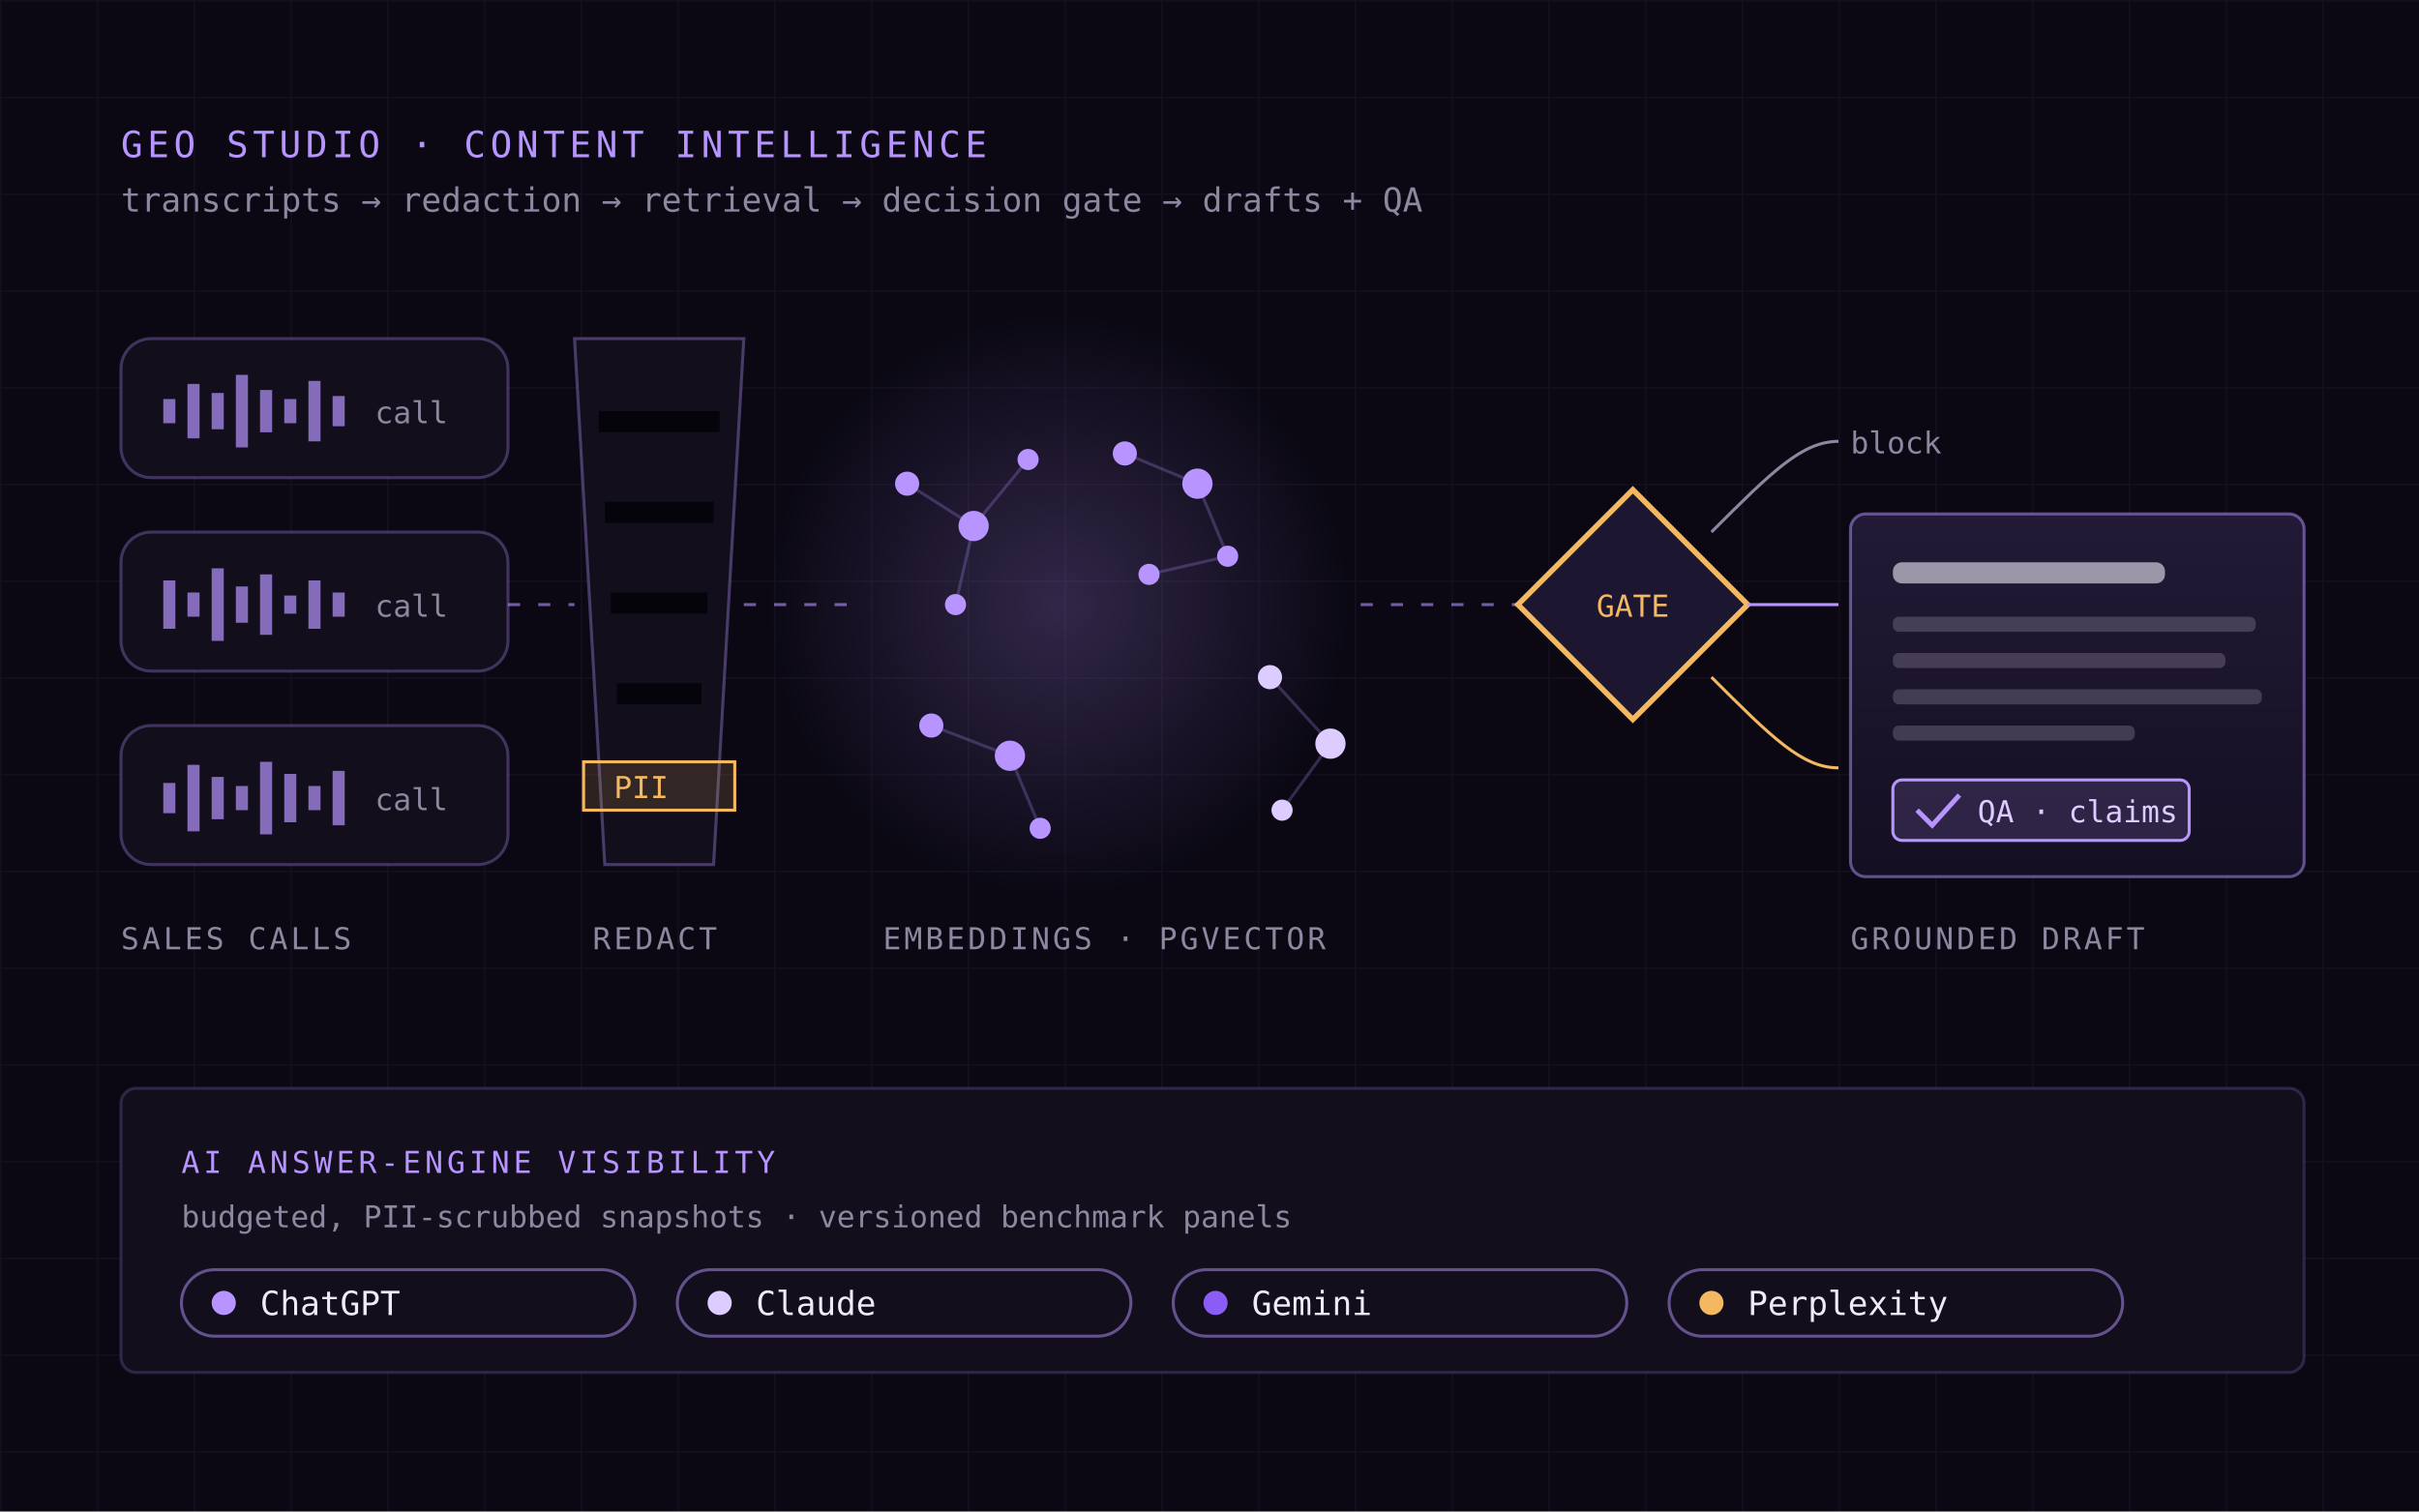
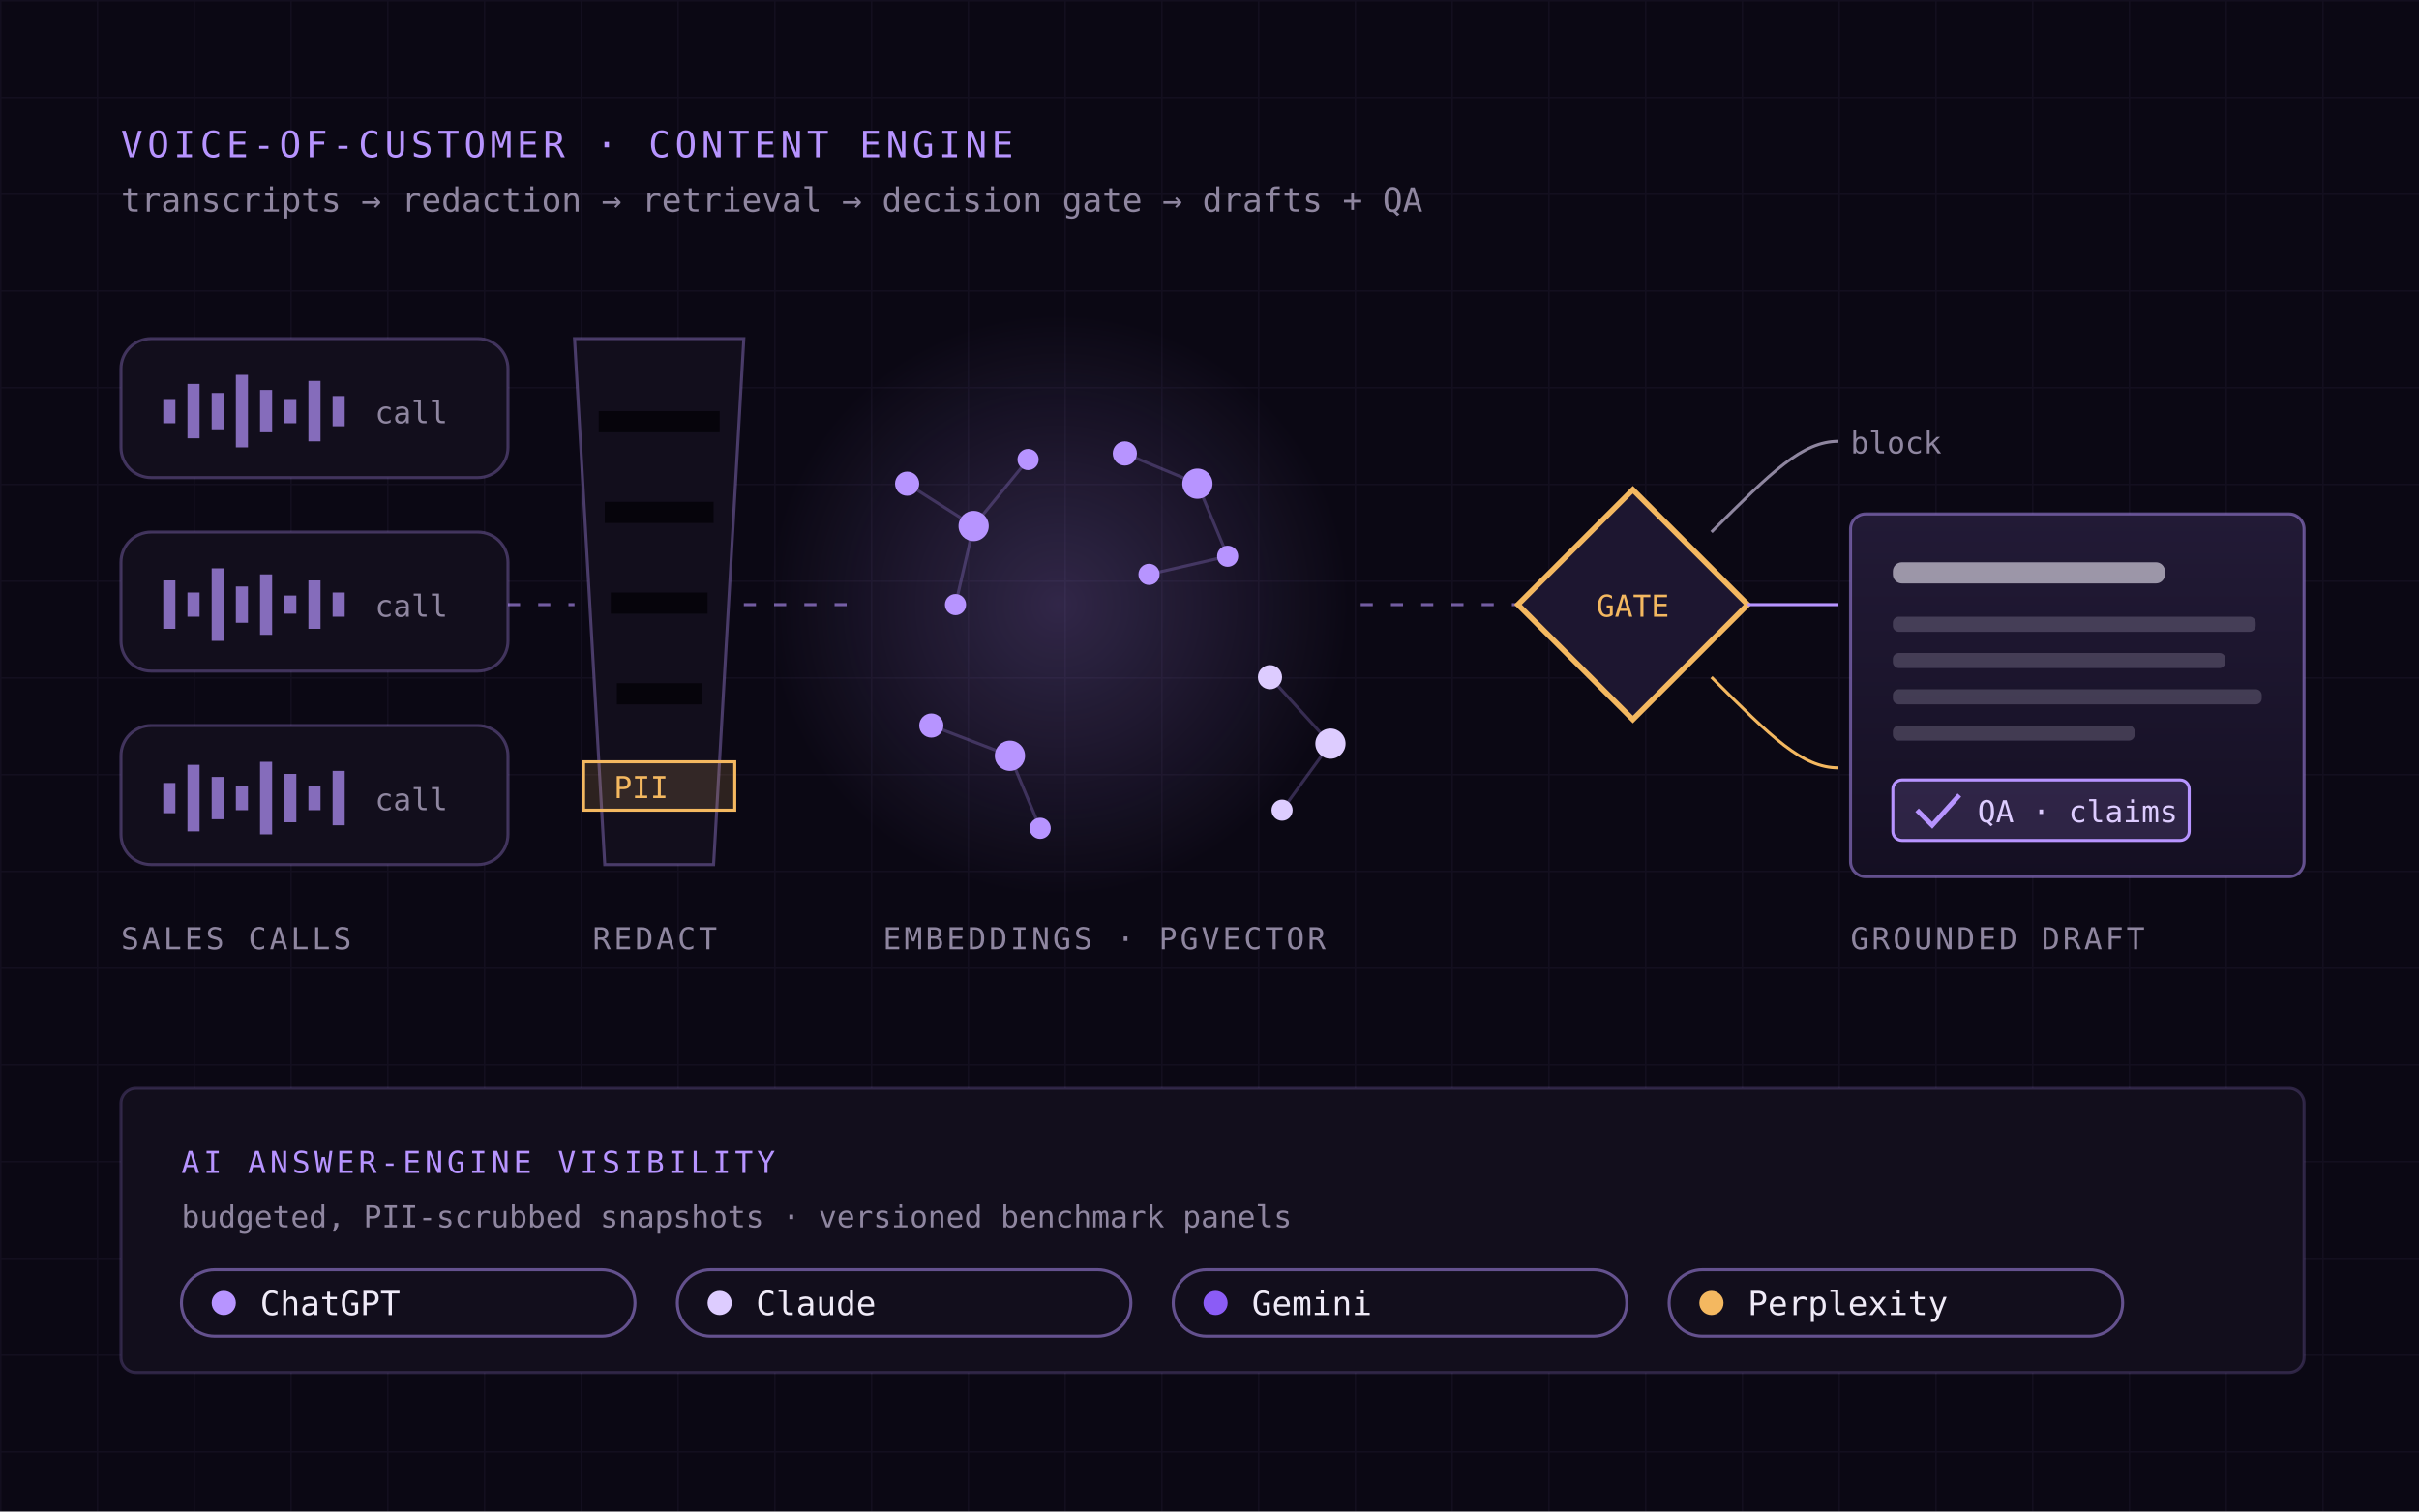
<svg xmlns="http://www.w3.org/2000/svg" viewBox="0 0 800 500" font-family="JetBrains Mono, Consolas, Menlo, monospace">
  <defs>
    <pattern id="g" width="32" height="32" patternUnits="userSpaceOnUse">
      <path d="M32 0H0v32" fill="none" stroke="#b794ff" stroke-opacity=".05" />
    </pattern>
    <radialGradient id="cl" cx=".5" cy=".5" r=".5">
      <stop offset="0" stop-color="#b794ff" stop-opacity=".22" />
      <stop offset="1" stop-color="#b794ff" stop-opacity="0" />
    </radialGradient>
    <linearGradient id="paper" x1="0" y1="0" x2="0" y2="1">
      <stop offset="0" stop-color="#221a36" />
      <stop offset="1" stop-color="#140f22" />
    </linearGradient>
    <style>
      .flow { stroke-dasharray: 4 6; animation: flow 1.6s linear infinite; }
      .pulse { animation: pulse 3s ease-in-out infinite; }
      @keyframes flow { to { stroke-dashoffset: -20; } }
      @keyframes pulse { 0%, 100% { opacity: .55; } 50% { opacity: 1; } }
      @media (prefers-reduced-motion: reduce) { .flow, .pulse { animation: none; } }
    </style>
  </defs>
  <rect width="800" height="500" fill="#0b0814" />
  <rect width="800" height="500" fill="url(#g)" />
-   <text x="40" y="52" fill="#b794ff" font-size="12" letter-spacing="1.5">GEO STUDIO · CONTENT INTELLIGENCE</text>
+   <text x="40" y="52" fill="#b794ff" font-size="12" letter-spacing="1.5">VOICE-OF-CUSTOMER · CONTENT ENGINE</text>
  <text x="40" y="70" fill="#8f86a0" font-size="11">transcripts → redaction → retrieval → decision gate → drafts + QA</text>
  <g font-size="10" fill="#8f86a0">
    <g transform="translate(40 112)">
      <rect width="128" height="46" rx="10" fill="#120e1c" stroke="#b794ff" stroke-opacity=".3" />
      <g fill="#b794ff" fill-opacity=".7">
        <rect x="14" y="20" width="4" height="8" />
        <rect x="22" y="15" width="4" height="18" />
        <rect x="30" y="18" width="4" height="12" />
        <rect x="38" y="12" width="4" height="24" />
        <rect x="46" y="17" width="4" height="14" />
        <rect x="54" y="20" width="4" height="8" />
        <rect x="62" y="14" width="4" height="20" />
        <rect x="70" y="19" width="4" height="10" />
      </g>
      <text x="84" y="28">call</text>
    </g>
    <g transform="translate(40 176)">
      <rect width="128" height="46" rx="10" fill="#120e1c" stroke="#b794ff" stroke-opacity=".3" />
      <g fill="#b794ff" fill-opacity=".7">
        <rect x="14" y="16" width="4" height="16" />
        <rect x="22" y="20" width="4" height="8" />
        <rect x="30" y="12" width="4" height="24" />
        <rect x="38" y="18" width="4" height="12" />
        <rect x="46" y="14" width="4" height="20" />
        <rect x="54" y="21" width="4" height="6" />
        <rect x="62" y="16" width="4" height="16" />
        <rect x="70" y="20" width="4" height="8" />
      </g>
      <text x="84" y="28">call</text>
    </g>
    <g transform="translate(40 240)">
      <rect width="128" height="46" rx="10" fill="#120e1c" stroke="#b794ff" stroke-opacity=".3" />
      <g fill="#b794ff" fill-opacity=".7">
        <rect x="14" y="19" width="4" height="10" />
        <rect x="22" y="13" width="4" height="22" />
        <rect x="30" y="17" width="4" height="14" />
        <rect x="38" y="20" width="4" height="8" />
        <rect x="46" y="12" width="4" height="24" />
        <rect x="54" y="16" width="4" height="16" />
        <rect x="62" y="20" width="4" height="8" />
        <rect x="70" y="15" width="4" height="18" />
      </g>
      <text x="84" y="28">call</text>
    </g>
    <text x="40" y="314" letter-spacing="1">SALES CALLS</text>
  </g>
  <path d="M190 112h56l-10 174h-36z" fill="#120e1c" stroke="#b794ff" stroke-opacity=".35" />
  <g fill="#06040b">
    <rect x="198" y="136" width="40" height="7" />
    <rect x="200" y="166" width="36" height="7" />
    <rect x="202" y="196" width="32" height="7" />
    <rect x="204" y="226" width="28" height="7" />
  </g>
  <rect x="193" y="252" width="50" height="16" fill="#f4b860" fill-opacity=".15" stroke="#f4b860" />
  <text x="203" y="264" fill="#f4b860" font-size="10">PII</text>
  <text x="196" y="314" fill="#8f86a0" font-size="10" letter-spacing="1">REDACT</text>
  <circle cx="350" cy="200" r="96" fill="url(#cl)" />
  <g stroke="#b794ff" stroke-opacity=".25" fill="none">
    <path d="M300 160l22 14 18-22M322 174l-6 26M372 150l24 10 10 24-26 6M420 224l20 22-16 22M308 240l26 10 10 24" />
  </g>
  <g fill="#b794ff">
    <circle cx="300" cy="160" r="4" />
    <circle cx="322" cy="174" r="5" />
    <circle cx="340" cy="152" r="3.5" />
    <circle cx="316" cy="200" r="3.5" />
    <circle cx="372" cy="150" r="4" />
    <circle cx="396" cy="160" r="5" />
    <circle cx="406" cy="184" r="3.5" />
    <circle cx="380" cy="190" r="3.5" />
    <circle cx="420" cy="224" r="4" fill="#ddccff" />
    <circle cx="440" cy="246" r="5" fill="#ddccff" />
    <circle cx="424" cy="268" r="3.5" fill="#ddccff" />
    <circle cx="308" cy="240" r="4" />
    <circle cx="334" cy="250" r="5" />
    <circle cx="344" cy="274" r="3.5" />
  </g>
  <text x="292" y="314" fill="#8f86a0" font-size="10" letter-spacing="1">EMBEDDINGS · PGVECTOR</text>
  <g fill="none" stroke="#b794ff" stroke-opacity=".6" class="flow">
    <path d="M168 200h22" />
    <path d="M246 200h40" />
    <path d="M450 200h52" />
  </g>
  <path d="M540 162l38 38-38 38-38-38z" fill="#1d1630" stroke="#f4b860" stroke-width="1.8" class="pulse" />
  <text x="540" y="204" fill="#f4b860" font-size="10" text-anchor="middle">GATE</text>
  <g font-size="10">
    <path d="M578 200h30" stroke="#b794ff" fill="none" />
    <path d="M566 176c20-20 30-30 42-30" stroke="#8f86a0" fill="none" />
    <path d="M566 224c20 20 30 30 42 30" stroke="#f4b860" fill="none" />
    <text x="612" y="150" fill="#8f86a0">block</text>
    <text x="612" y="258" fill="#f4b860">reframe</text>
  </g>
  <g transform="translate(612 170)">
    <rect width="150" height="120" rx="5" fill="url(#paper)" stroke="#b794ff" stroke-opacity=".5" />
    <g fill="#bdb4cc" fill-opacity=".25">
      <rect x="14" y="16" width="90" height="7" rx="3" fill="#efeaf7" fill-opacity=".6" />
      <rect x="14" y="34" width="120" height="5" rx="2" />
      <rect x="14" y="46" width="110" height="5" rx="2" />
      <rect x="14" y="58" width="122" height="5" rx="2" />
      <rect x="14" y="70" width="80" height="5" rx="2" />
    </g>
    <rect x="14" y="88" width="98" height="20" rx="3" fill="#b794ff" fill-opacity=".15" stroke="#b794ff" />
    <path d="M22 98l5 5 9-10" stroke="#b794ff" stroke-width="1.6" fill="none" />
    <text x="42" y="102" fill="#ddccff" font-size="10">QA · claims</text>
  </g>
  <text x="612" y="314" fill="#8f86a0" font-size="10" letter-spacing="1">GROUNDED DRAFT</text>
  <g transform="translate(40 360)">
    <rect width="722" height="94" rx="5" fill="#120e1c" stroke="#b794ff" stroke-opacity=".2" />
    <text x="20" y="28" fill="#b794ff" font-size="10" letter-spacing="1.3">AI ANSWER-ENGINE VISIBILITY</text>
    <text x="20" y="46" fill="#8f86a0" font-size="10">budgeted, PII-scrubbed snapshots · versioned benchmark panels</text>
    <g font-size="11" fill="#efeaf7">
      <g transform="translate(20 60)">
        <rect width="150" height="22" rx="11" fill="none" stroke="#b794ff" stroke-opacity=".5" />
        <circle cx="14" cy="11" r="4" fill="#b794ff" />
        <text x="26" y="15">ChatGPT</text>
      </g>
      <g transform="translate(184 60)">
        <rect width="150" height="22" rx="11" fill="none" stroke="#b794ff" stroke-opacity=".5" />
        <circle cx="14" cy="11" r="4" fill="#ddccff" />
        <text x="26" y="15">Claude</text>
      </g>
      <g transform="translate(348 60)">
        <rect width="150" height="22" rx="11" fill="none" stroke="#b794ff" stroke-opacity=".5" />
        <circle cx="14" cy="11" r="4" fill="#8b5cf6" />
        <text x="26" y="15">Gemini</text>
      </g>
      <g transform="translate(512 60)">
        <rect width="150" height="22" rx="11" fill="none" stroke="#b794ff" stroke-opacity=".5" />
        <circle cx="14" cy="11" r="4" fill="#f4b860" />
        <text x="26" y="15">Perplexity</text>
      </g>
    </g>
  </g>
</svg>
